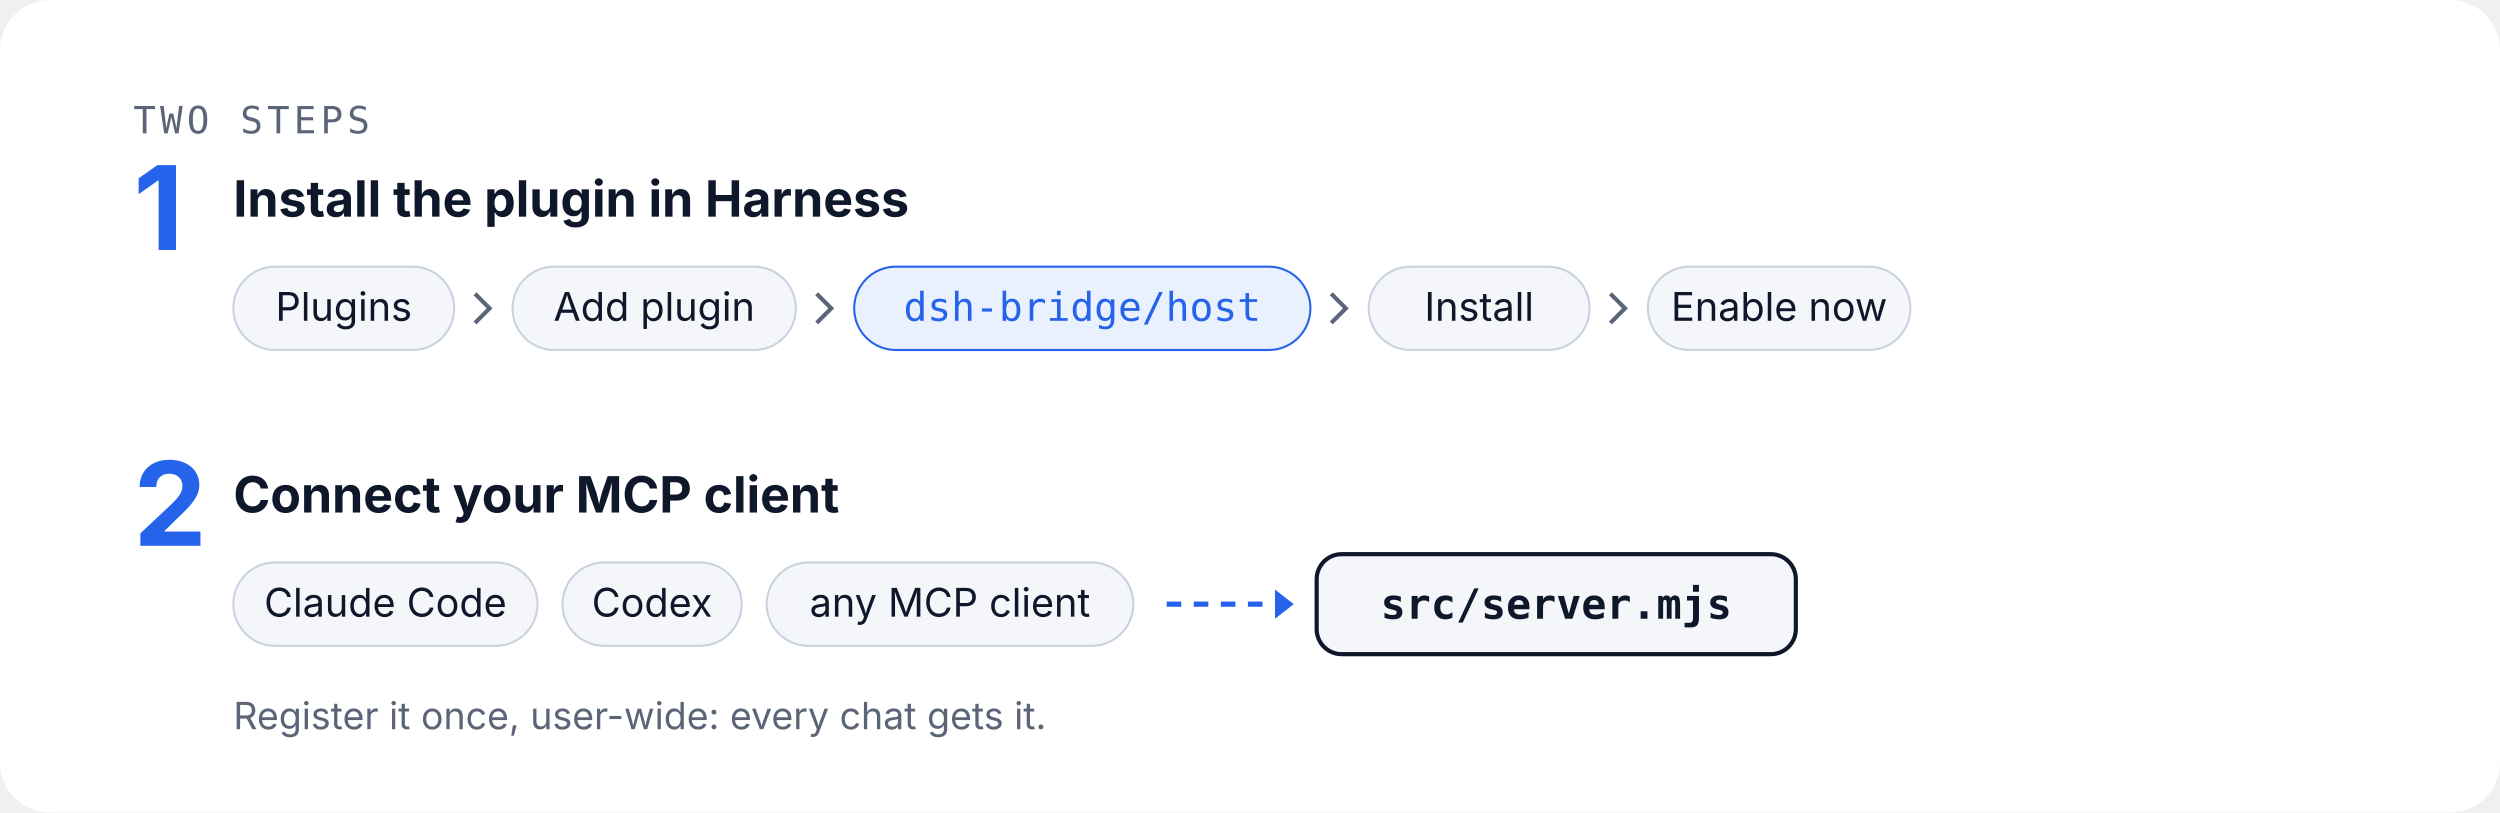
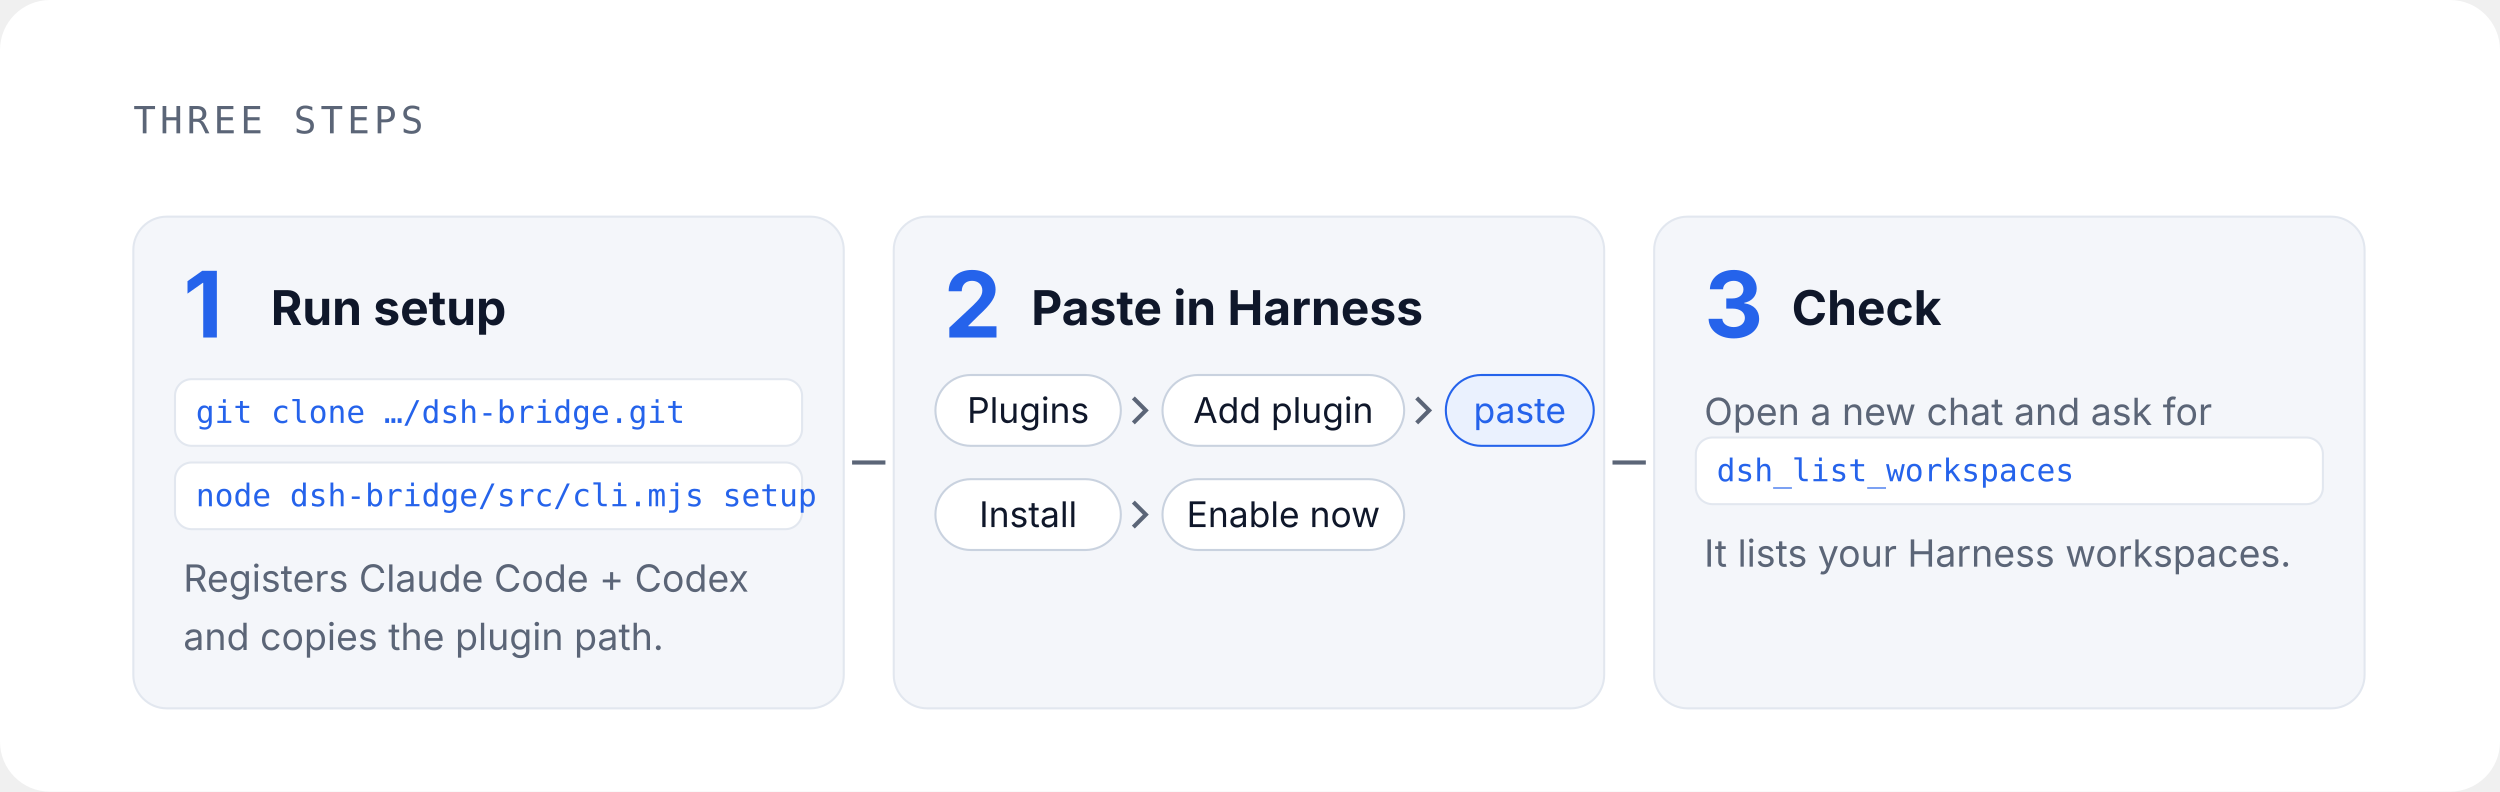
- <svg xmlns="http://www.w3.org/2000/svg" width="1200" height="390" viewBox="0 0 1200 390" role="img" aria-labelledby="title desc">
-   <rect width="1200" height="390" rx="24" fill="#FFFFFF" />
-   <text x="64" y="64" font-family="ui-monospace, SFMono-Regular, Menlo, Consolas, monospace" font-size="18" fill="#5B6577" letter-spacing="2">TWO STEPS</text>
-   <text x="64" y="120" font-family="-apple-system, BlinkMacSystemFont, &quot;Segoe UI&quot;, &quot;PingFang SC&quot;, &quot;Microsoft YaHei&quot;, sans-serif" font-size="56" fill="#2563EB" font-weight="700">1</text>
-   <text x="112" y="104" font-family="-apple-system, BlinkMacSystemFont, &quot;Segoe UI&quot;, &quot;PingFang SC&quot;, &quot;Microsoft YaHei&quot;, sans-serif" font-size="24" fill="#0F172A" font-weight="700">Install the plugin in Harness</text>
-   <rect x="112" y="128" width="106" height="40" rx="20" fill="#F4F6FA" stroke="#C9D2DF" stroke-width="1" />
-   <text x="165.0" y="154" font-family="-apple-system, BlinkMacSystemFont, &quot;Segoe UI&quot;, &quot;PingFang SC&quot;, &quot;Microsoft YaHei&quot;, sans-serif" font-size="19" fill="#0F172A" text-anchor="middle">Plugins</text>
-   <path d="M228 141 l7 7 l-7 7" stroke="#5B6577" stroke-width="2" fill="none" />
-   <rect x="246" y="128" width="136" height="40" rx="20" fill="#F4F6FA" stroke="#C9D2DF" stroke-width="1" />
-   <text x="314.0" y="154" font-family="-apple-system, BlinkMacSystemFont, &quot;Segoe UI&quot;, &quot;PingFang SC&quot;, &quot;Microsoft YaHei&quot;, sans-serif" font-size="19" fill="#0F172A" text-anchor="middle">Add plugin</text>
-   <path d="M392 141 l7 7 l-7 7" stroke="#5B6577" stroke-width="2" fill="none" />
-   <rect x="410" y="128" width="219" height="40" rx="20" fill="#EAF1FE" stroke="#2563EB" stroke-width="1" />
-   <text x="519.5" y="154" font-family="ui-monospace, SFMono-Regular, Menlo, Consolas, monospace" font-size="19" fill="#2563EB" text-anchor="middle">dsh-bridge/host</text>
-   <path d="M639 141 l7 7 l-7 7" stroke="#5B6577" stroke-width="2" fill="none" />
-   <rect x="657" y="128" width="106" height="40" rx="20" fill="#F4F6FA" stroke="#C9D2DF" stroke-width="1" />
-   <text x="710.0" y="154" font-family="-apple-system, BlinkMacSystemFont, &quot;Segoe UI&quot;, &quot;PingFang SC&quot;, &quot;Microsoft YaHei&quot;, sans-serif" font-size="19" fill="#0F172A" text-anchor="middle">Install</text>
-   <path d="M773 141 l7 7 l-7 7" stroke="#5B6577" stroke-width="2" fill="none" />
-   <rect x="791" y="128" width="126" height="40" rx="20" fill="#F4F6FA" stroke="#C9D2DF" stroke-width="1" />
-   <text x="854.0" y="154" font-family="-apple-system, BlinkMacSystemFont, &quot;Segoe UI&quot;, &quot;PingFang SC&quot;, &quot;Microsoft YaHei&quot;, sans-serif" font-size="19" fill="#0F172A" text-anchor="middle">Enable now</text>
-   <text x="64" y="262" font-family="-apple-system, BlinkMacSystemFont, &quot;Segoe UI&quot;, &quot;PingFang SC&quot;, &quot;Microsoft YaHei&quot;, sans-serif" font-size="56" fill="#2563EB" font-weight="700">2</text>
-   <text x="112" y="246" font-family="-apple-system, BlinkMacSystemFont, &quot;Segoe UI&quot;, &quot;PingFang SC&quot;, &quot;Microsoft YaHei&quot;, sans-serif" font-size="24" fill="#0F172A" font-weight="700">Connect your MCP client</text>
-   <rect x="112" y="270" width="146" height="40" rx="20" fill="#F4F6FA" stroke="#C9D2DF" stroke-width="1" />
-   <text x="185.0" y="296" font-family="-apple-system, BlinkMacSystemFont, &quot;Segoe UI&quot;, &quot;PingFang SC&quot;, &quot;Microsoft YaHei&quot;, sans-serif" font-size="19" fill="#0F172A" text-anchor="middle">Claude Code</text>
-   <rect x="270" y="270" width="86" height="40" rx="20" fill="#F4F6FA" stroke="#C9D2DF" stroke-width="1" />
-   <text x="313.0" y="296" font-family="-apple-system, BlinkMacSystemFont, &quot;Segoe UI&quot;, &quot;PingFang SC&quot;, &quot;Microsoft YaHei&quot;, sans-serif" font-size="19" fill="#0F172A" text-anchor="middle">Codex</text>
-   <rect x="368" y="270" width="176" height="40" rx="20" fill="#F4F6FA" stroke="#C9D2DF" stroke-width="1" />
-   <text x="456.0" y="296" font-family="-apple-system, BlinkMacSystemFont, &quot;Segoe UI&quot;, &quot;PingFang SC&quot;, &quot;Microsoft YaHei&quot;, sans-serif" font-size="19" fill="#0F172A" text-anchor="middle">any MCP client</text>
-   <path d="M560 290 h56" stroke="#2563EB" stroke-width="2.5" stroke-dasharray="7 6" />
-   <path d="M612 283 l9 7 l-9 7 z" fill="#2563EB" />
-   <rect x="632" y="266" width="230" height="48" rx="12" fill="#F4F6FA" stroke="#0F172A" stroke-width="2" />
-   <text x="747" y="297" font-family="ui-monospace, SFMono-Regular, Menlo, Consolas, monospace" font-size="20" fill="#0F172A" font-weight="700" text-anchor="middle">src/server.mjs</text>
-   <text x="112" y="350" font-family="-apple-system, BlinkMacSystemFont, &quot;Segoe UI&quot;, &quot;PingFang SC&quot;, &quot;Microsoft YaHei&quot;, sans-serif" font-size="18" fill="#5B6577">Register it once, user-wide: every chat gets it.</text>
+ <svg xmlns="http://www.w3.org/2000/svg" width="1200" height="380" viewBox="0 0 1200 380" role="img" aria-labelledby="title desc">
+   <rect width="1200" height="380" rx="24" fill="#FFFFFF" />
+   <text x="64" y="64" font-family="ui-monospace, SFMono-Regular, Menlo, Consolas, monospace" font-size="18" fill="#5B6577" letter-spacing="2">THREE STEPS</text>
+   <rect x="64" y="104" width="341" height="236" rx="16" fill="#F4F6FA" stroke="#E2E7EF" stroke-width="1" />
+   <text x="88" y="162" font-family="-apple-system, BlinkMacSystemFont, &quot;Segoe UI&quot;, &quot;PingFang SC&quot;, &quot;Microsoft YaHei&quot;, sans-serif" font-size="44" fill="#2563EB" font-weight="700">1</text>
+   <text x="130" y="156" font-family="-apple-system, BlinkMacSystemFont, &quot;Segoe UI&quot;, &quot;PingFang SC&quot;, &quot;Microsoft YaHei&quot;, sans-serif" font-size="23" fill="#0F172A" font-weight="700">Run setup</text>
+   <rect x="84" y="182" width="301" height="32" rx="8" fill="#FFFFFF" stroke="#E2E7EF" stroke-width="1" />
+   <text x="94" y="203" font-family="ui-monospace, SFMono-Regular, Menlo, Consolas, monospace" font-size="15" fill="#2563EB">git clone …/dsh-bridge.git</text>
+   <rect x="84" y="222" width="301" height="32" rx="8" fill="#FFFFFF" stroke="#E2E7EF" stroke-width="1" />
+   <text x="94" y="243" font-family="ui-monospace, SFMono-Regular, Menlo, Consolas, monospace" font-size="15" fill="#2563EB">node dsh-bridge/src/cli.mjs setup</text>
+   <text x="88" y="284" font-family="-apple-system, BlinkMacSystemFont, &quot;Segoe UI&quot;, &quot;PingFang SC&quot;, &quot;Microsoft YaHei&quot;, sans-serif" font-size="18" fill="#5B6577">Registers Claude Code + Codex</text>
+   <text x="88" y="312" font-family="-apple-system, BlinkMacSystemFont, &quot;Segoe UI&quot;, &quot;PingFang SC&quot;, &quot;Microsoft YaHei&quot;, sans-serif" font-size="18" fill="#5B6577">and copies the plugin path.</text>
+   <path d="M409 222.0 h16" stroke="#5B6577" stroke-width="2" />
+   <rect x="429" y="104" width="341" height="236" rx="16" fill="#F4F6FA" stroke="#E2E7EF" stroke-width="1" />
+   <text x="453" y="162" font-family="-apple-system, BlinkMacSystemFont, &quot;Segoe UI&quot;, &quot;PingFang SC&quot;, &quot;Microsoft YaHei&quot;, sans-serif" font-size="44" fill="#2563EB" font-weight="700">2</text>
+   <text x="495" y="156" font-family="-apple-system, BlinkMacSystemFont, &quot;Segoe UI&quot;, &quot;PingFang SC&quot;, &quot;Microsoft YaHei&quot;, sans-serif" font-size="23" fill="#0F172A" font-weight="700">Paste in Harness</text>
+   <rect x="449" y="180" width="89" height="34" rx="17" fill="#FFFFFF" stroke="#C9D2DF" stroke-width="1" />
+   <text x="493.5" y="203" font-family="-apple-system, BlinkMacSystemFont, &quot;Segoe UI&quot;, &quot;PingFang SC&quot;, &quot;Microsoft YaHei&quot;, sans-serif" font-size="17" fill="#0F172A" text-anchor="middle">Plugins</text>
+   <path d="M544 191 l6 6 l-6 6" stroke="#5B6577" stroke-width="2" fill="none" />
+   <rect x="558" y="180" width="116" height="34" rx="17" fill="#FFFFFF" stroke="#C9D2DF" stroke-width="1" />
+   <text x="616.0" y="203" font-family="-apple-system, BlinkMacSystemFont, &quot;Segoe UI&quot;, &quot;PingFang SC&quot;, &quot;Microsoft YaHei&quot;, sans-serif" font-size="17" fill="#0F172A" text-anchor="middle">Add plugin</text>
+   <path d="M680 191 l6 6 l-6 6" stroke="#5B6577" stroke-width="2" fill="none" />
+   <rect x="694" y="180" width="71" height="34" rx="17" fill="#EAF1FE" stroke="#2563EB" stroke-width="1" />
+   <text x="729.5" y="203" font-family="-apple-system, BlinkMacSystemFont, &quot;Segoe UI&quot;, &quot;PingFang SC&quot;, &quot;Microsoft YaHei&quot;, sans-serif" font-size="17" fill="#2563EB" text-anchor="middle">paste</text>
+   <rect x="449" y="230" width="89" height="34" rx="17" fill="#FFFFFF" stroke="#C9D2DF" stroke-width="1" />
+   <text x="493.5" y="253" font-family="-apple-system, BlinkMacSystemFont, &quot;Segoe UI&quot;, &quot;PingFang SC&quot;, &quot;Microsoft YaHei&quot;, sans-serif" font-size="17" fill="#0F172A" text-anchor="middle">Install</text>
+   <path d="M544 241 l6 6 l-6 6" stroke="#5B6577" stroke-width="2" fill="none" />
+   <rect x="558" y="230" width="116" height="34" rx="17" fill="#FFFFFF" stroke="#C9D2DF" stroke-width="1" />
+   <text x="616.0" y="253" font-family="-apple-system, BlinkMacSystemFont, &quot;Segoe UI&quot;, &quot;PingFang SC&quot;, &quot;Microsoft YaHei&quot;, sans-serif" font-size="17" fill="#0F172A" text-anchor="middle">Enable now</text>
+   <path d="M774 222.0 h16" stroke="#5B6577" stroke-width="2" />
+   <rect x="794" y="104" width="341" height="236" rx="16" fill="#F4F6FA" stroke="#E2E7EF" stroke-width="1" />
+   <text x="818" y="162" font-family="-apple-system, BlinkMacSystemFont, &quot;Segoe UI&quot;, &quot;PingFang SC&quot;, &quot;Microsoft YaHei&quot;, sans-serif" font-size="44" fill="#2563EB" font-weight="700">3</text>
+   <text x="860" y="156" font-family="-apple-system, BlinkMacSystemFont, &quot;Segoe UI&quot;, &quot;PingFang SC&quot;, &quot;Microsoft YaHei&quot;, sans-serif" font-size="23" fill="#0F172A" font-weight="700">Check</text>
+   <text x="818" y="204" font-family="-apple-system, BlinkMacSystemFont, &quot;Segoe UI&quot;, &quot;PingFang SC&quot;, &quot;Microsoft YaHei&quot;, sans-serif" font-size="18" fill="#5B6577">Open a new chat and ask for</text>
+   <rect x="814" y="210" width="301" height="32" rx="8" fill="#FFFFFF" stroke="#E2E7EF" stroke-width="1" />
+   <text x="824" y="231" font-family="ui-monospace, SFMono-Regular, Menlo, Consolas, monospace" font-size="15" fill="#2563EB">dsh_list_workspaces</text>
+   <text x="818" y="272" font-family="-apple-system, BlinkMacSystemFont, &quot;Segoe UI&quot;, &quot;PingFang SC&quot;, &quot;Microsoft YaHei&quot;, sans-serif" font-size="18" fill="#5B6577">It lists your Harness workspaces.</text>
</svg>
